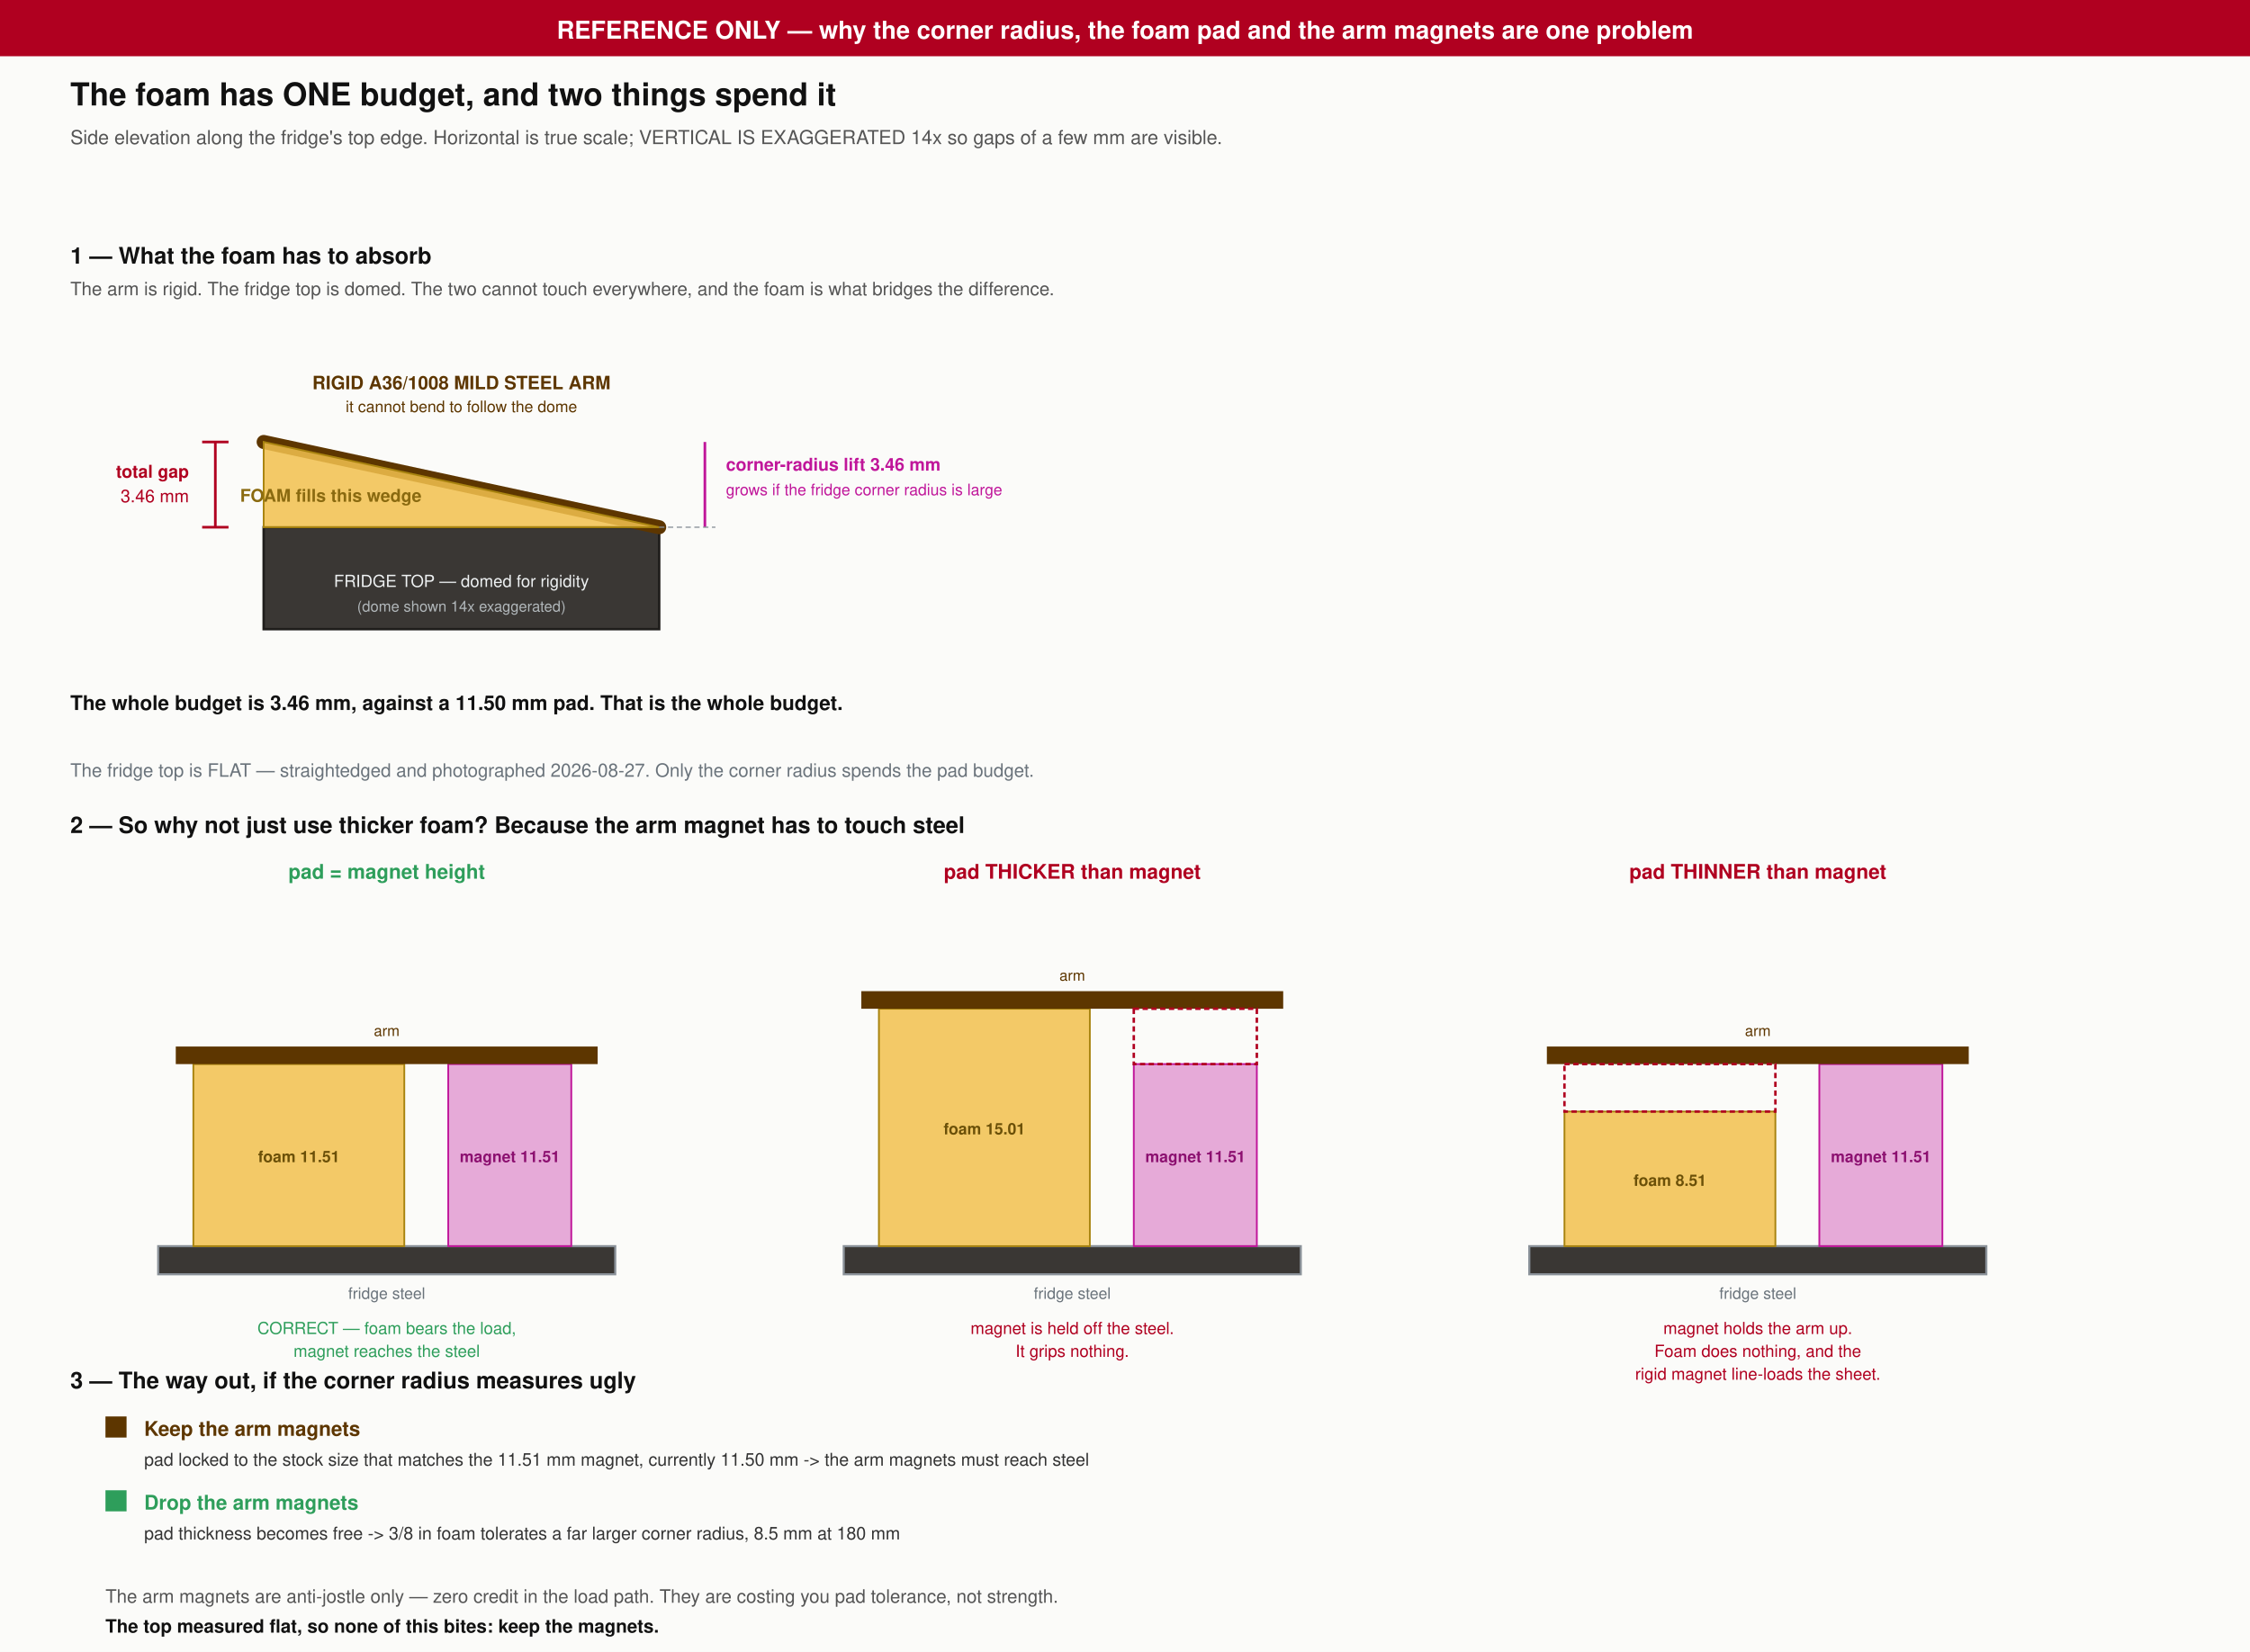
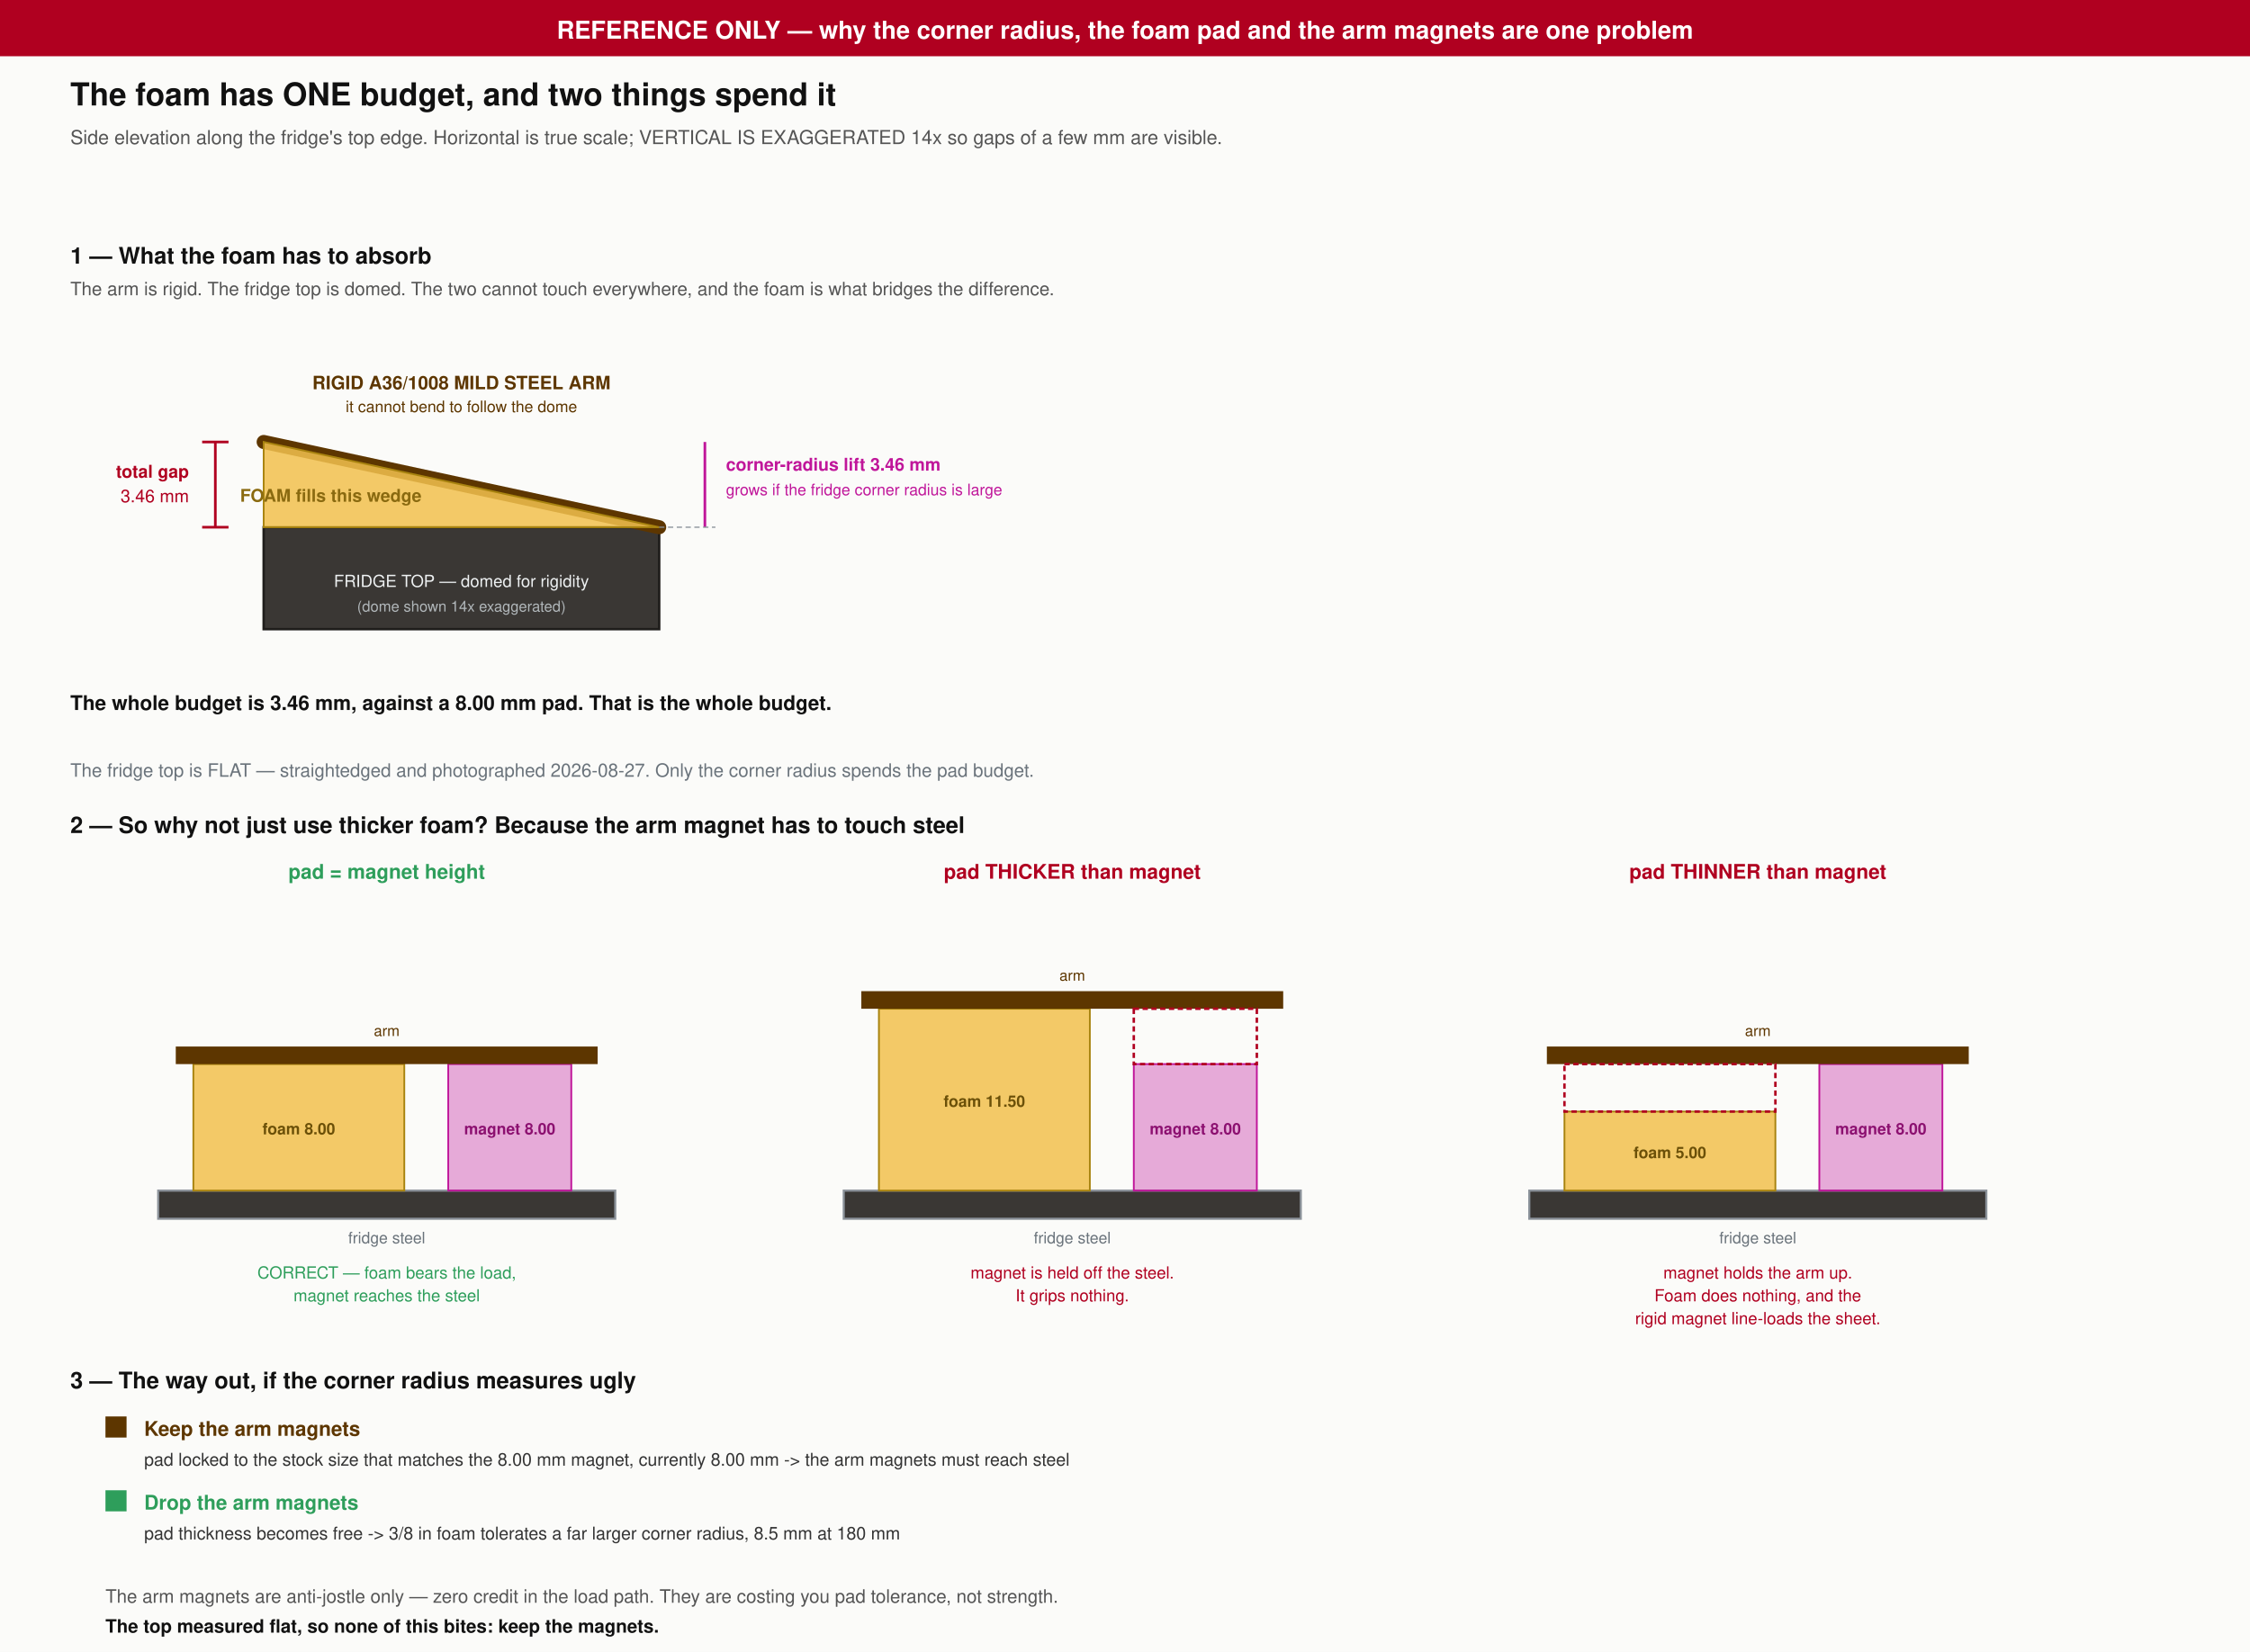
<svg xmlns="http://www.w3.org/2000/svg" width="1280" height="940" viewBox="0 0 1280 940">
  <rect width="1280" height="940" fill="#fbfbf9" />
  <rect x="0" y="0" width="1280" height="32" fill="#b00020" />
  <text x="640.0" y="22.0" font-family="Helvetica,Arial,sans-serif" font-size="14" text-anchor="middle" fill="#fff" font-weight="bold">REFERENCE ONLY — why the corner radius, the foam pad and the arm magnets are one problem</text>
  <text x="40.0" y="60.0" font-family="Helvetica,Arial,sans-serif" font-size="18" text-anchor="start" fill="#111" font-weight="bold">The foam has ONE budget, and two things spend it</text>
  <text x="40.0" y="82.0" font-family="Helvetica,Arial,sans-serif" font-size="11" text-anchor="start" fill="#555" font-weight="normal">Side elevation along the fridge's top edge. Horizontal is true scale; VERTICAL IS EXAGGERATED 14x so gaps of a few mm are visible.</text>
  <text x="40.0" y="150.0" font-family="Helvetica,Arial,sans-serif" font-size="13" text-anchor="start" fill="#111" font-weight="bold">1 — What the foam has to absorb</text>
  <text x="40.0" y="168.0" font-family="Helvetica,Arial,sans-serif" font-size="10.5" text-anchor="start" fill="#555" font-weight="normal">The arm is rigid. The fridge top is domed. The two cannot touch everywhere, and the foam is what bridges the difference.</text>
  <path d="M 150.0 358.0 L 150.0,300.0 152.5,300.0 155.0,300.0 157.5,300.0 160.0,300.0 162.5,300.0 165.0,300.0 167.5,300.0 170.0,300.0 172.5,300.0 175.0,300.0 177.5,300.0 180.0,300.0 182.5,300.0 185.0,300.0 187.5,300.0 190.0,300.0 192.5,300.0 195.0,300.0 197.5,300.0 200.0,300.0 202.5,300.0 205.0,300.0 207.5,300.0 210.0,300.0 212.5,300.0 215.0,300.0 217.5,300.0 220.0,300.0 222.5,300.0 225.0,300.0 227.5,300.0 230.0,300.0 232.5,300.0 235.0,300.0 237.5,300.0 240.0,300.0 242.5,300.0 245.0,300.0 247.5,300.0 250.0,300.0 252.5,300.0 255.0,300.0 257.5,300.0 260.0,300.0 262.5,300.0 265.0,300.0 267.5,300.0 270.0,300.0 272.5,300.0 275.0,300.0 277.5,300.0 280.0,300.0 282.5,300.0 285.0,300.0 287.5,300.0 290.0,300.0 292.5,300.0 295.0,300.0 297.5,300.0 300.0,300.0 302.5,300.0 305.0,300.0 307.5,300.0 310.0,300.0 312.5,300.0 315.0,300.0 317.5,300.0 320.0,300.0 322.5,300.0 325.0,300.0 327.5,300.0 330.0,300.0 332.5,300.0 335.0,300.0 337.5,300.0 340.0,300.0 342.5,300.0 345.0,300.0 347.5,300.0 350.0,300.0 352.5,300.0 355.0,300.0 357.5,300.0 360.0,300.0 362.5,300.0 365.0,300.0 367.5,300.0 370.0,300.0 372.5,300.0 375.0,300.0 L 375.0 358.0 Z" fill="#3a3734" stroke="#1f1d1b" stroke-width="1.4" />
  <text x="262.5" y="334.0" font-family="Helvetica,Arial,sans-serif" font-size="9.5" text-anchor="middle" fill="#eef1f2" font-weight="normal">FRIDGE TOP — domed for rigidity</text>
  <text x="262.5" y="348.0" font-family="Helvetica,Arial,sans-serif" font-size="8.5" text-anchor="middle" fill="#b0b6b9" font-weight="normal">(dome shown 14x exaggerated)</text>
  <line x1="150.0" y1="251.5" x2="375.0" y2="300.0" stroke="#5d3600" stroke-width="8" stroke-linecap="round" />
  <text x="262.5" y="221.5" font-family="Helvetica,Arial,sans-serif" font-size="10.5" text-anchor="middle" fill="#5d3600" font-weight="bold">RIGID A36/1008 MILD STEEL ARM</text>
  <text x="262.5" y="234.5" font-family="Helvetica,Arial,sans-serif" font-size="9" text-anchor="middle" fill="#5d3600" font-weight="normal">it cannot bend to follow the dome</text>
  <polygon points="150.0,300.0 152.5,300.0 155.0,300.0 157.5,300.0 160.0,300.0 162.5,300.0 165.0,300.0 167.5,300.0 170.0,300.0 172.5,300.0 175.0,300.0 177.5,300.0 180.0,300.0 182.5,300.0 185.0,300.0 187.5,300.0 190.0,300.0 192.5,300.0 195.0,300.0 197.5,300.0 200.0,300.0 202.5,300.0 205.0,300.0 207.5,300.0 210.0,300.0 212.5,300.0 215.0,300.0 217.5,300.0 220.0,300.0 222.5,300.0 225.0,300.0 227.5,300.0 230.0,300.0 232.5,300.0 235.0,300.0 237.5,300.0 240.0,300.0 242.5,300.0 245.0,300.0 247.5,300.0 250.0,300.0 252.5,300.0 255.0,300.0 257.5,300.0 260.0,300.0 262.5,300.0 265.0,300.0 267.5,300.0 270.0,300.0 272.5,300.0 275.0,300.0 277.5,300.0 280.0,300.0 282.5,300.0 285.0,300.0 287.5,300.0 290.0,300.0 292.5,300.0 295.0,300.0 297.5,300.0 300.0,300.0 302.5,300.0 305.0,300.0 307.5,300.0 310.0,300.0 312.5,300.0 315.0,300.0 317.5,300.0 320.0,300.0 322.5,300.0 325.0,300.0 327.5,300.0 330.0,300.0 332.5,300.0 335.0,300.0 337.5,300.0 340.0,300.0 342.5,300.0 345.0,300.0 347.5,300.0 350.0,300.0 352.5,300.0 355.0,300.0 357.5,300.0 360.0,300.0 362.5,300.0 365.0,300.0 367.5,300.0 370.0,300.0 372.5,300.0 375.0,300.0 375.0,300.0 150.0,251.5" fill="#f2c14e" fill-opacity="0.85" stroke="#a8830f" stroke-width="1" />
  <text x="188.2" y="285.5" font-family="Helvetica,Arial,sans-serif" font-size="10" text-anchor="middle" fill="#8a6a10" font-weight="bold">FOAM fills this wedge</text>
  <line x1="122.5" y1="300.0" x2="122.5" y2="251.5" stroke="#b00020" stroke-width="1.5" />
  <line x1="115.0" y1="300.0" x2="130.0" y2="300.0" stroke="#b00020" stroke-width="1.5" />
  <line x1="115.0" y1="251.5" x2="130.0" y2="251.5" stroke="#b00020" stroke-width="1.5" />
  <text x="107.5" y="271.8" font-family="Helvetica,Arial,sans-serif" font-size="10" text-anchor="end" fill="#b00020" font-weight="bold">total gap</text>
  <text x="107.5" y="285.8" font-family="Helvetica,Arial,sans-serif" font-size="10" text-anchor="end" fill="#b00020" font-weight="normal">3.46 mm</text>
  <line x1="401.0" y1="300.0" x2="401.0" y2="251.5" stroke="#c0169a" stroke-width="1.5" />
  <line x1="375.0" y1="300.0" x2="407.0" y2="300.0" stroke="#8a9199" stroke-width="0.7" stroke-dasharray="3 2" />
  <text x="413.0" y="267.8" font-family="Helvetica,Arial,sans-serif" font-size="10" text-anchor="start" fill="#c0169a" font-weight="bold">corner-radius lift  3.46 mm</text>
  <text x="413.0" y="281.8" font-family="Helvetica,Arial,sans-serif" font-size="9" text-anchor="start" fill="#c0169a" font-weight="normal">grows if the fridge corner radius is large</text>
-   <text x="40.0" y="404.0" font-family="Helvetica,Arial,sans-serif" font-size="11.5" text-anchor="start" fill="#111" font-weight="bold">The whole budget is 3.46 mm, against a 11.50 mm pad. That is the whole budget.</text>
+   <text x="40.0" y="404.0" font-family="Helvetica,Arial,sans-serif" font-size="11.5" text-anchor="start" fill="#111" font-weight="bold">The whole budget is 3.46 mm, against a 8.00 mm pad. That is the whole budget.</text>
  <text x="40.0" y="442.0" font-family="Helvetica,Arial,sans-serif" font-size="10.5" text-anchor="start" fill="#6a737b" font-weight="normal">The fridge top is FLAT — straightedged and photographed 2026-08-27. Only the corner radius spends the pad budget.</text>
  <text x="40.0" y="474.0" font-family="Helvetica,Arial,sans-serif" font-size="13" text-anchor="start" fill="#111" font-weight="bold">2 — So why not just use thicker foam? Because the arm magnet has to touch steel</text>
  <text x="220.0" y="500.0" font-family="Helvetica,Arial,sans-serif" font-size="11.5" text-anchor="middle" fill="#2e9e5b" font-weight="bold">pad = magnet height</text>
-   <rect x="90.0" y="709.1" width="260" height="16" fill="#3a3734" stroke="#8a9199" stroke-width="1.2" />
-   <text x="220.0" y="739.1" font-family="Helvetica,Arial,sans-serif" font-size="9" text-anchor="middle" fill="#6a737b" font-weight="normal">fridge steel</text>
-   <rect x="110.0" y="605.5" width="120" height="103.6" fill="#f2c14e" fill-opacity="0.85" stroke="#a8830f" />
-   <text x="170.0" y="661.3" font-family="Helvetica,Arial,sans-serif" font-size="9" text-anchor="middle" fill="#6b5008" font-weight="bold">foam 11.51</text>
-   <rect x="255.0" y="605.5" width="70" height="103.6" fill="#c0169a" fill-opacity="0.35" stroke="#c0169a" />
-   <text x="290.0" y="661.3" font-family="Helvetica,Arial,sans-serif" font-size="9" text-anchor="middle" fill="#8c1070" font-weight="bold">magnet 11.51</text>
+   <rect x="90.0" y="677.5" width="260" height="16" fill="#3a3734" stroke="#8a9199" stroke-width="1.2" />
+   <text x="220.0" y="707.5" font-family="Helvetica,Arial,sans-serif" font-size="9" text-anchor="middle" fill="#6a737b" font-weight="normal">fridge steel</text>
+   <rect x="110.0" y="605.5" width="120" height="72.0" fill="#f2c14e" fill-opacity="0.85" stroke="#a8830f" />
+   <text x="170.0" y="645.5" font-family="Helvetica,Arial,sans-serif" font-size="9" text-anchor="middle" fill="#6b5008" font-weight="bold">foam 8.00</text>
+   <rect x="255.0" y="605.5" width="70" height="72.0" fill="#c0169a" fill-opacity="0.35" stroke="#c0169a" />
+   <text x="290.0" y="645.5" font-family="Helvetica,Arial,sans-serif" font-size="9" text-anchor="middle" fill="#8c1070" font-weight="bold">magnet 8.00</text>
  <rect x="100.0" y="595.5" width="240" height="10" fill="#5d3600" />
  <text x="220.0" y="589.5" font-family="Helvetica,Arial,sans-serif" font-size="8.5" text-anchor="middle" fill="#5d3600" font-weight="normal">arm</text>
-   <text x="220.0" y="759.1" font-family="Helvetica,Arial,sans-serif" font-size="9.5" text-anchor="middle" fill="#2e9e5b" font-weight="normal">CORRECT — foam bears the load,</text>
-   <text x="220.0" y="772.1" font-family="Helvetica,Arial,sans-serif" font-size="9.5" text-anchor="middle" fill="#2e9e5b" font-weight="normal">magnet reaches the steel</text>
+   <text x="220.0" y="727.5" font-family="Helvetica,Arial,sans-serif" font-size="9.5" text-anchor="middle" fill="#2e9e5b" font-weight="normal">CORRECT — foam bears the load,</text>
+   <text x="220.0" y="740.5" font-family="Helvetica,Arial,sans-serif" font-size="9.5" text-anchor="middle" fill="#2e9e5b" font-weight="normal">magnet reaches the steel</text>
  <text x="610.0" y="500.0" font-family="Helvetica,Arial,sans-serif" font-size="11.5" text-anchor="middle" fill="#b00020" font-weight="bold">pad THICKER than magnet</text>
-   <rect x="480.0" y="709.1" width="260" height="16" fill="#3a3734" stroke="#8a9199" stroke-width="1.2" />
-   <text x="610.0" y="739.1" font-family="Helvetica,Arial,sans-serif" font-size="9" text-anchor="middle" fill="#6a737b" font-weight="normal">fridge steel</text>
-   <rect x="500.0" y="574.0" width="120" height="135.1" fill="#f2c14e" fill-opacity="0.85" stroke="#a8830f" />
-   <text x="560.0" y="645.5" font-family="Helvetica,Arial,sans-serif" font-size="9" text-anchor="middle" fill="#6b5008" font-weight="bold">foam 15.01</text>
-   <rect x="645.0" y="605.5" width="70" height="103.6" fill="#c0169a" fill-opacity="0.35" stroke="#c0169a" />
-   <text x="680.0" y="661.3" font-family="Helvetica,Arial,sans-serif" font-size="9" text-anchor="middle" fill="#8c1070" font-weight="bold">magnet 11.51</text>
+   <rect x="480.0" y="677.5" width="260" height="16" fill="#3a3734" stroke="#8a9199" stroke-width="1.2" />
+   <text x="610.0" y="707.5" font-family="Helvetica,Arial,sans-serif" font-size="9" text-anchor="middle" fill="#6a737b" font-weight="normal">fridge steel</text>
+   <rect x="500.0" y="574.0" width="120" height="103.5" fill="#f2c14e" fill-opacity="0.85" stroke="#a8830f" />
+   <text x="560.0" y="629.8" font-family="Helvetica,Arial,sans-serif" font-size="9" text-anchor="middle" fill="#6b5008" font-weight="bold">foam 11.50</text>
+   <rect x="645.0" y="605.5" width="70" height="72.0" fill="#c0169a" fill-opacity="0.35" stroke="#c0169a" />
+   <text x="680.0" y="645.5" font-family="Helvetica,Arial,sans-serif" font-size="9" text-anchor="middle" fill="#8c1070" font-weight="bold">magnet 8.00</text>
  <rect x="490.0" y="564.0" width="240" height="10" fill="#5d3600" />
  <text x="610.0" y="558.0" font-family="Helvetica,Arial,sans-serif" font-size="8.5" text-anchor="middle" fill="#5d3600" font-weight="normal">arm</text>
  <rect x="645.0" y="574.0" width="70" height="31.5" fill="none" stroke="#b00020" stroke-width="1.4" stroke-dasharray="3 2" />
-   <text x="610.0" y="759.1" font-family="Helvetica,Arial,sans-serif" font-size="9.5" text-anchor="middle" fill="#b00020" font-weight="normal">magnet is held off the steel.</text>
-   <text x="610.0" y="772.1" font-family="Helvetica,Arial,sans-serif" font-size="9.5" text-anchor="middle" fill="#b00020" font-weight="normal">It grips nothing.</text>
+   <text x="610.0" y="727.5" font-family="Helvetica,Arial,sans-serif" font-size="9.5" text-anchor="middle" fill="#b00020" font-weight="normal">magnet is held off the steel.</text>
+   <text x="610.0" y="740.5" font-family="Helvetica,Arial,sans-serif" font-size="9.5" text-anchor="middle" fill="#b00020" font-weight="normal">It grips nothing.</text>
  <text x="1000.0" y="500.0" font-family="Helvetica,Arial,sans-serif" font-size="11.5" text-anchor="middle" fill="#b00020" font-weight="bold">pad THINNER than magnet</text>
-   <rect x="870.0" y="709.1" width="260" height="16" fill="#3a3734" stroke="#8a9199" stroke-width="1.2" />
-   <text x="1000.0" y="739.1" font-family="Helvetica,Arial,sans-serif" font-size="9" text-anchor="middle" fill="#6a737b" font-weight="normal">fridge steel</text>
-   <rect x="890.0" y="632.5" width="120" height="76.6" fill="#f2c14e" fill-opacity="0.85" stroke="#a8830f" />
-   <text x="950.0" y="674.8" font-family="Helvetica,Arial,sans-serif" font-size="9" text-anchor="middle" fill="#6b5008" font-weight="bold">foam 8.51</text>
-   <rect x="1035.0" y="605.5" width="70" height="103.6" fill="#c0169a" fill-opacity="0.35" stroke="#c0169a" />
-   <text x="1070.0" y="661.3" font-family="Helvetica,Arial,sans-serif" font-size="9" text-anchor="middle" fill="#8c1070" font-weight="bold">magnet 11.51</text>
+   <rect x="870.0" y="677.5" width="260" height="16" fill="#3a3734" stroke="#8a9199" stroke-width="1.2" />
+   <text x="1000.0" y="707.5" font-family="Helvetica,Arial,sans-serif" font-size="9" text-anchor="middle" fill="#6a737b" font-weight="normal">fridge steel</text>
+   <rect x="890.0" y="632.5" width="120" height="45.0" fill="#f2c14e" fill-opacity="0.85" stroke="#a8830f" />
+   <text x="950.0" y="659.0" font-family="Helvetica,Arial,sans-serif" font-size="9" text-anchor="middle" fill="#6b5008" font-weight="bold">foam 5.00</text>
+   <rect x="1035.0" y="605.5" width="70" height="72.0" fill="#c0169a" fill-opacity="0.35" stroke="#c0169a" />
+   <text x="1070.0" y="645.5" font-family="Helvetica,Arial,sans-serif" font-size="9" text-anchor="middle" fill="#8c1070" font-weight="bold">magnet 8.00</text>
  <rect x="880.0" y="595.5" width="240" height="10" fill="#5d3600" />
  <text x="1000.0" y="589.5" font-family="Helvetica,Arial,sans-serif" font-size="8.5" text-anchor="middle" fill="#5d3600" font-weight="normal">arm</text>
  <rect x="890.0" y="605.5" width="120" height="27.0" fill="none" stroke="#b00020" stroke-width="1.4" stroke-dasharray="3 2" />
-   <text x="1000.0" y="759.1" font-family="Helvetica,Arial,sans-serif" font-size="9.5" text-anchor="middle" fill="#b00020" font-weight="normal">magnet holds the arm up.</text>
-   <text x="1000.0" y="772.1" font-family="Helvetica,Arial,sans-serif" font-size="9.5" text-anchor="middle" fill="#b00020" font-weight="normal">Foam does nothing, and the</text>
-   <text x="1000.0" y="785.1" font-family="Helvetica,Arial,sans-serif" font-size="9.5" text-anchor="middle" fill="#b00020" font-weight="normal">rigid magnet line-loads the sheet.</text>
+   <text x="1000.0" y="727.5" font-family="Helvetica,Arial,sans-serif" font-size="9.5" text-anchor="middle" fill="#b00020" font-weight="normal">magnet holds the arm up.</text>
+   <text x="1000.0" y="740.5" font-family="Helvetica,Arial,sans-serif" font-size="9.5" text-anchor="middle" fill="#b00020" font-weight="normal">Foam does nothing, and the</text>
+   <text x="1000.0" y="753.5" font-family="Helvetica,Arial,sans-serif" font-size="9.5" text-anchor="middle" fill="#b00020" font-weight="normal">rigid magnet line-loads the sheet.</text>
  <text x="40.0" y="790.0" font-family="Helvetica,Arial,sans-serif" font-size="13" text-anchor="start" fill="#111" font-weight="bold">3 — The way out, if the corner radius measures ugly</text>
  <rect x="60" y="806" width="12" height="12" fill="#5d3600" />
  <text x="82.0" y="817.0" font-family="Helvetica,Arial,sans-serif" font-size="11.5" text-anchor="start" fill="#5d3600" font-weight="bold">Keep the arm magnets</text>
-   <text x="82.0" y="834.0" font-family="Helvetica,Arial,sans-serif" font-size="10" text-anchor="start" fill="#333" font-weight="normal">pad locked to the stock size that matches the 11.51 mm magnet, currently 11.50 mm  -&gt;  the arm magnets must reach steel</text>
+   <text x="82.0" y="834.0" font-family="Helvetica,Arial,sans-serif" font-size="10" text-anchor="start" fill="#333" font-weight="normal">pad locked to the stock size that matches the 8.00 mm magnet, currently 8.00 mm  -&gt;  the arm magnets must reach steel</text>
  <rect x="60" y="848" width="12" height="12" fill="#2e9e5b" />
  <text x="82.0" y="859.0" font-family="Helvetica,Arial,sans-serif" font-size="11.5" text-anchor="start" fill="#2e9e5b" font-weight="bold">Drop the arm magnets</text>
  <text x="82.0" y="876.0" font-family="Helvetica,Arial,sans-serif" font-size="10" text-anchor="start" fill="#333" font-weight="normal">pad thickness becomes free  -&gt;  3/8 in foam tolerates a far larger corner radius, 8.5 mm at 180 mm</text>
  <text x="60.0" y="912.0" font-family="Helvetica,Arial,sans-serif" font-size="10.5" text-anchor="start" fill="#555" font-weight="normal">The arm magnets are anti-jostle only — zero credit in the load path. They are costing you pad tolerance, not strength.</text>
  <text x="60.0" y="929.0" font-family="Helvetica,Arial,sans-serif" font-size="10.5" text-anchor="start" fill="#111" font-weight="bold">The top measured flat, so none of this bites: keep the magnets.</text>
</svg>
